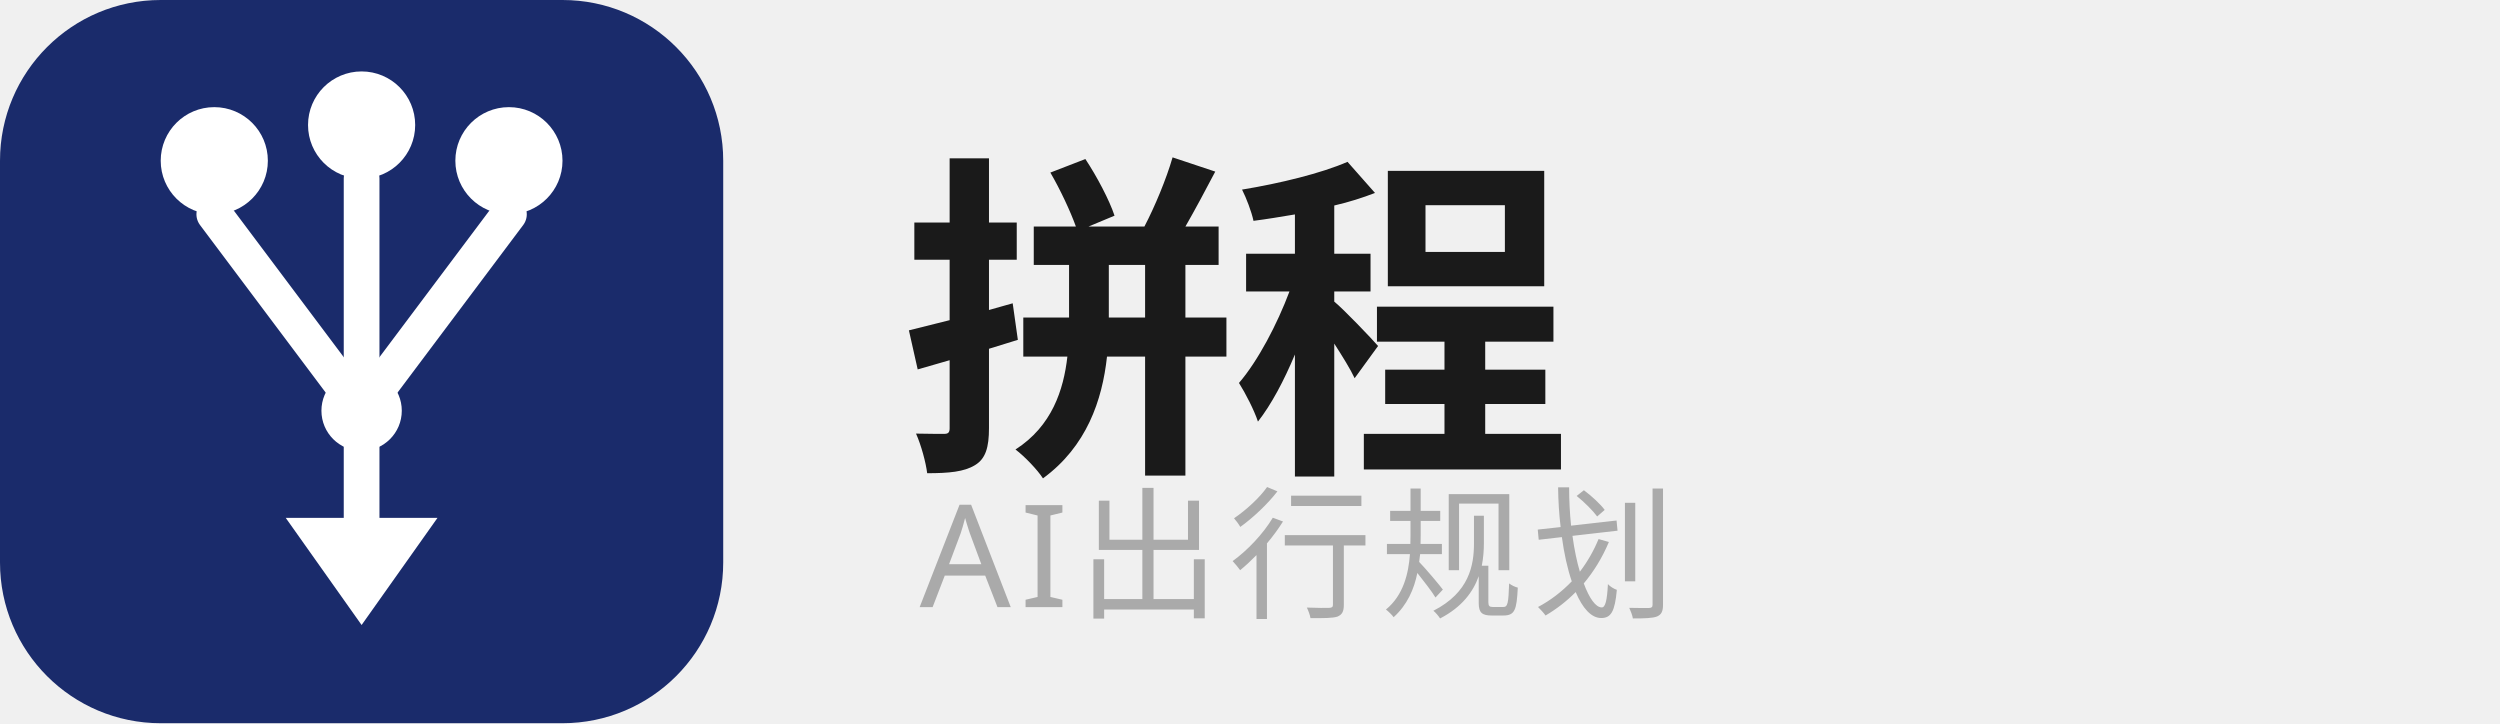
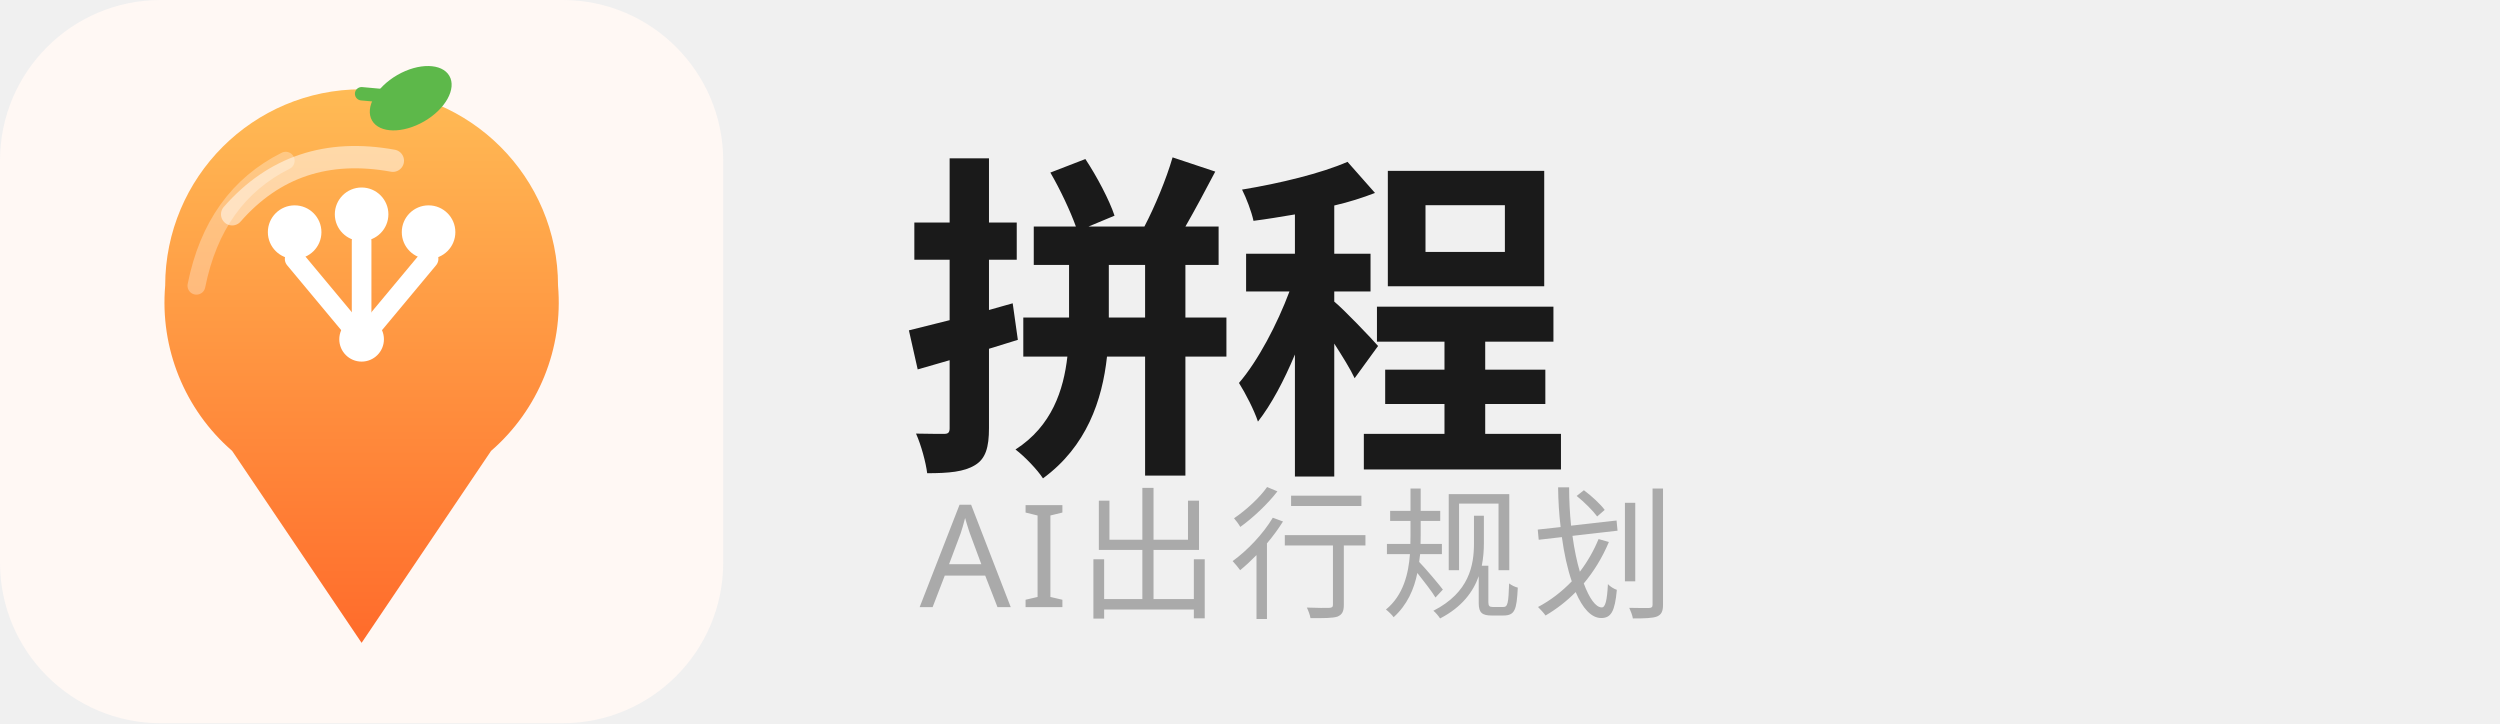
<svg xmlns="http://www.w3.org/2000/svg" viewBox="0 0 280 81" width="280" height="81">
-   <rect width="81" height="81" rx="18" fill="#1A2B6B" />
-   <circle cx="24" cy="18" r="6" fill="white" />
-   <circle cx="40.5" cy="14" r="6" fill="white" />
-   <circle cx="57" cy="18" r="6" fill="white" />
-   <line x1="24" y1="24" x2="40.5" y2="46" stroke="white" stroke-width="4" stroke-linecap="round" />
-   <line x1="40.5" y1="20" x2="40.5" y2="46" stroke="white" stroke-width="4" stroke-linecap="round" />
-   <line x1="57" y1="24" x2="40.5" y2="46" stroke="white" stroke-width="4" stroke-linecap="round" />
-   <circle cx="40.5" cy="46" r="4.5" fill="white" />
-   <line x1="40.5" y1="50" x2="40.5" y2="62" stroke="white" stroke-width="4" stroke-linecap="round" />
-   <polygon points="40.5,70 32,58 49,58" fill="white" />
+   <defs>
+     <linearGradient id="orangeGrad" x1="0.5" y1="0" x2="0.5" y2="1">
+       <stop offset="0%" stop-color="#FFBB55" />
+       <stop offset="100%" stop-color="#FF6B2B" />
+     </linearGradient>
+   </defs>
+   <rect width="81" height="81" rx="18" fill="#FFF8F4" />
+   <path d="     M 40.5 10     A 22 22 0 0 1 62.5 32     A 22 22 0 0 1 55 50.5     L 40.5 72     L 26 50.5     A 22 22 0 0 1 18.5 32     A 22 22 0 0 1 40.5 10     Z   " fill="url(#orangeGrad)" />
+   <path d="M 26 24 Q 33 16 44 18" stroke="rgba(255,255,255,0.50)" stroke-width="2.5" fill="none" stroke-linecap="round" />
+   <path d="M 22 32 Q 24 22 32 18" stroke="rgba(255,255,255,0.30)" stroke-width="2" fill="none" stroke-linecap="round" />
+   <ellipse cx="46" cy="11" rx="5" ry="3" fill="#5DB84A" transform="rotate(-30 46 11)" />
+   <line x1="40.5" y1="10.5" x2="46" y2="11" stroke="#5DB84A" stroke-width="1.5" stroke-linecap="round" />
+   <circle cx="33" cy="26" r="3" fill="white" />
+   <circle cx="40.5" cy="24" r="3" fill="white" />
+   <circle cx="48" cy="26" r="3" fill="white" />
+   <line x1="33" y1="29" x2="40.5" y2="38" stroke="white" stroke-width="2.2" stroke-linecap="round" />
+   <line x1="40.5" y1="27" x2="40.5" y2="38" stroke="white" stroke-width="2.2" stroke-linecap="round" />
+   <line x1="48" y1="29" x2="40.5" y2="38" stroke="white" stroke-width="2.2" stroke-linecap="round" />
+   <circle cx="40.5" cy="38" r="2.5" fill="white" />
  <text x="101" y="50" font-family="PingFang SC, Noto Sans SC, sans-serif" font-size="38" font-weight="700" fill="#1A1A1A" letter-spacing="-1">拼程</text>
  <text x="103" y="68" font-family="PingFang SC, Noto Sans SC, sans-serif" font-size="16" font-weight="400" fill="#AAAAAA" letter-spacing="1">AI出行规划</text>
</svg>
